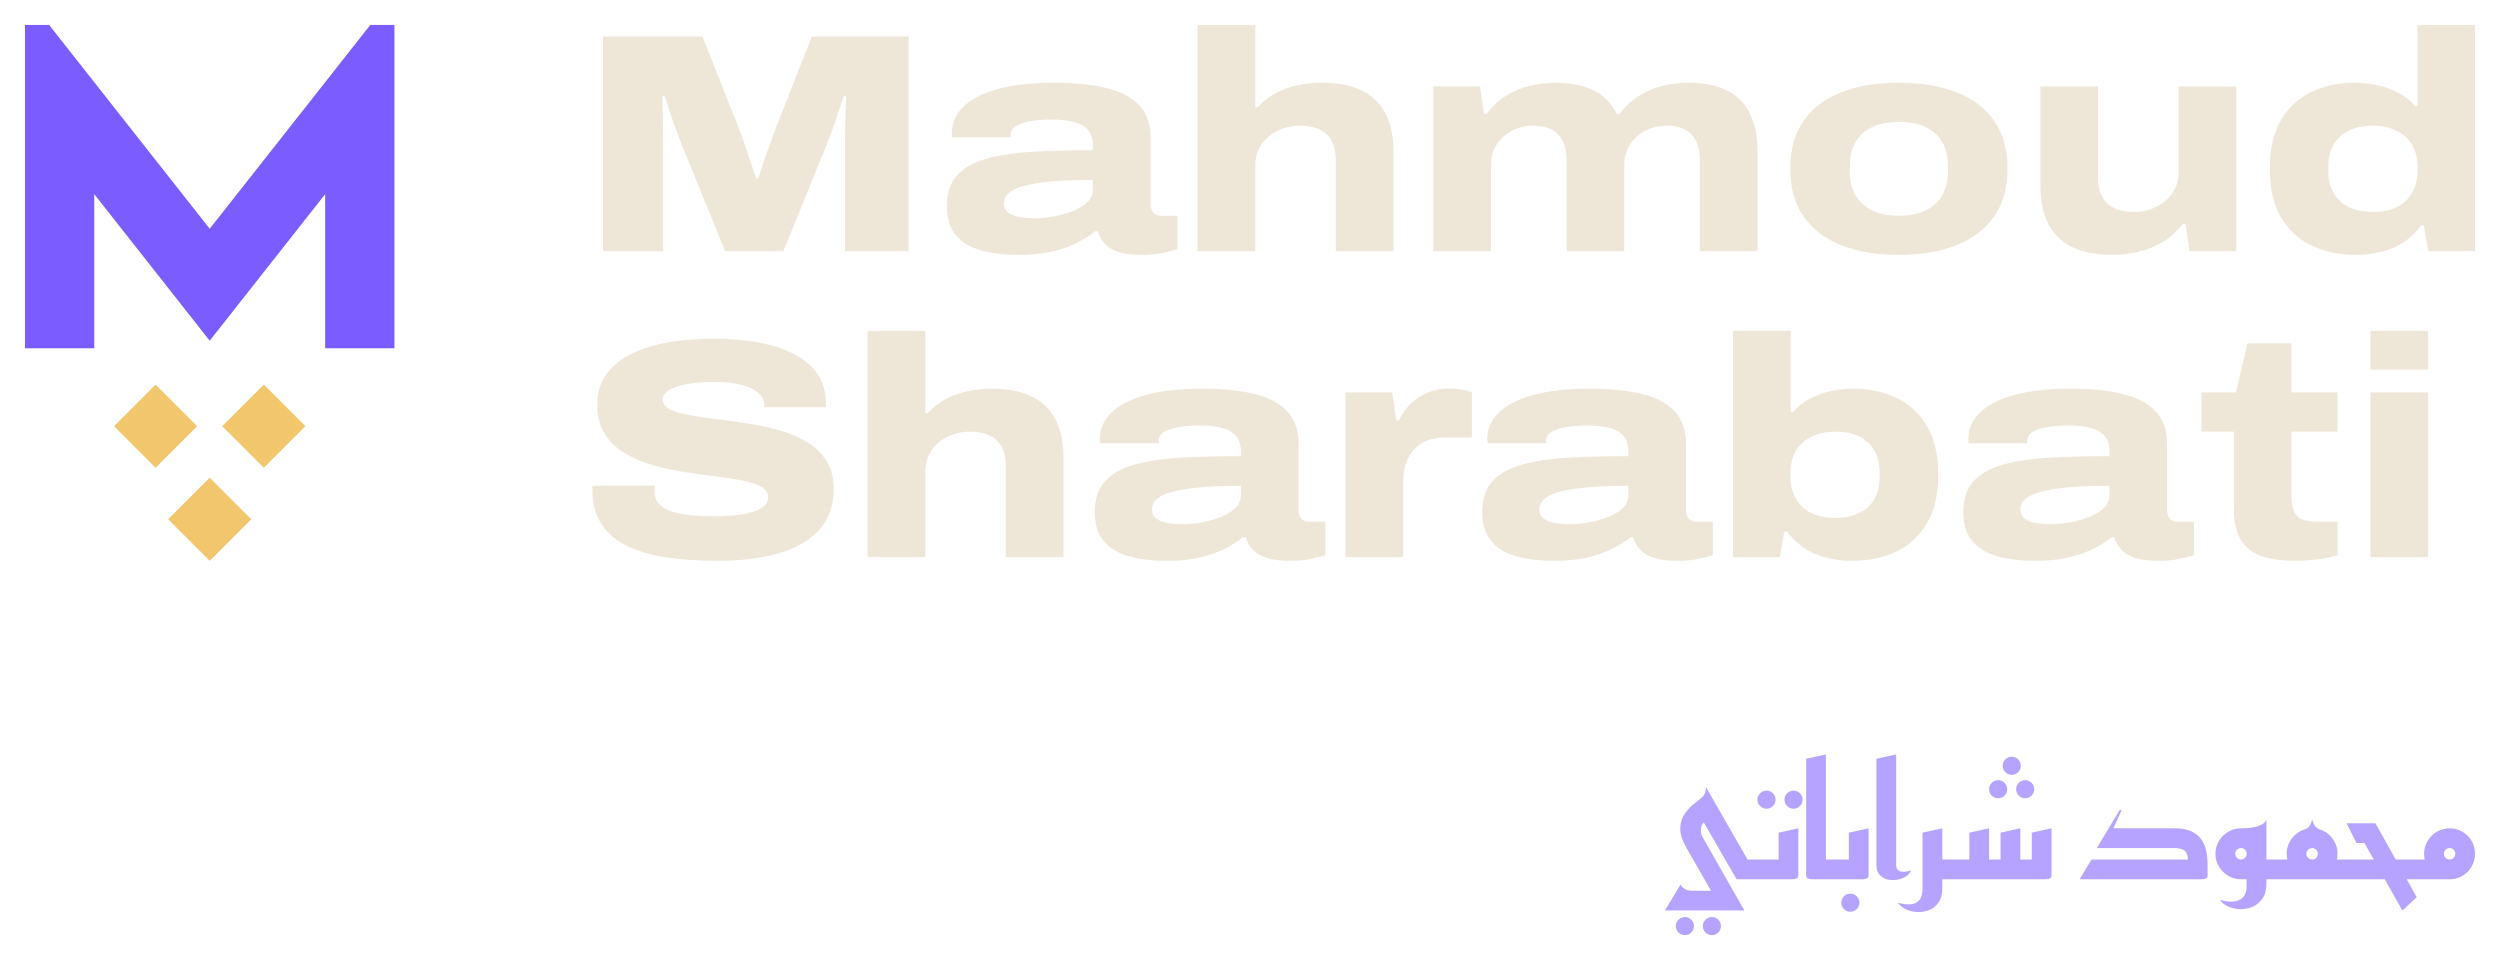
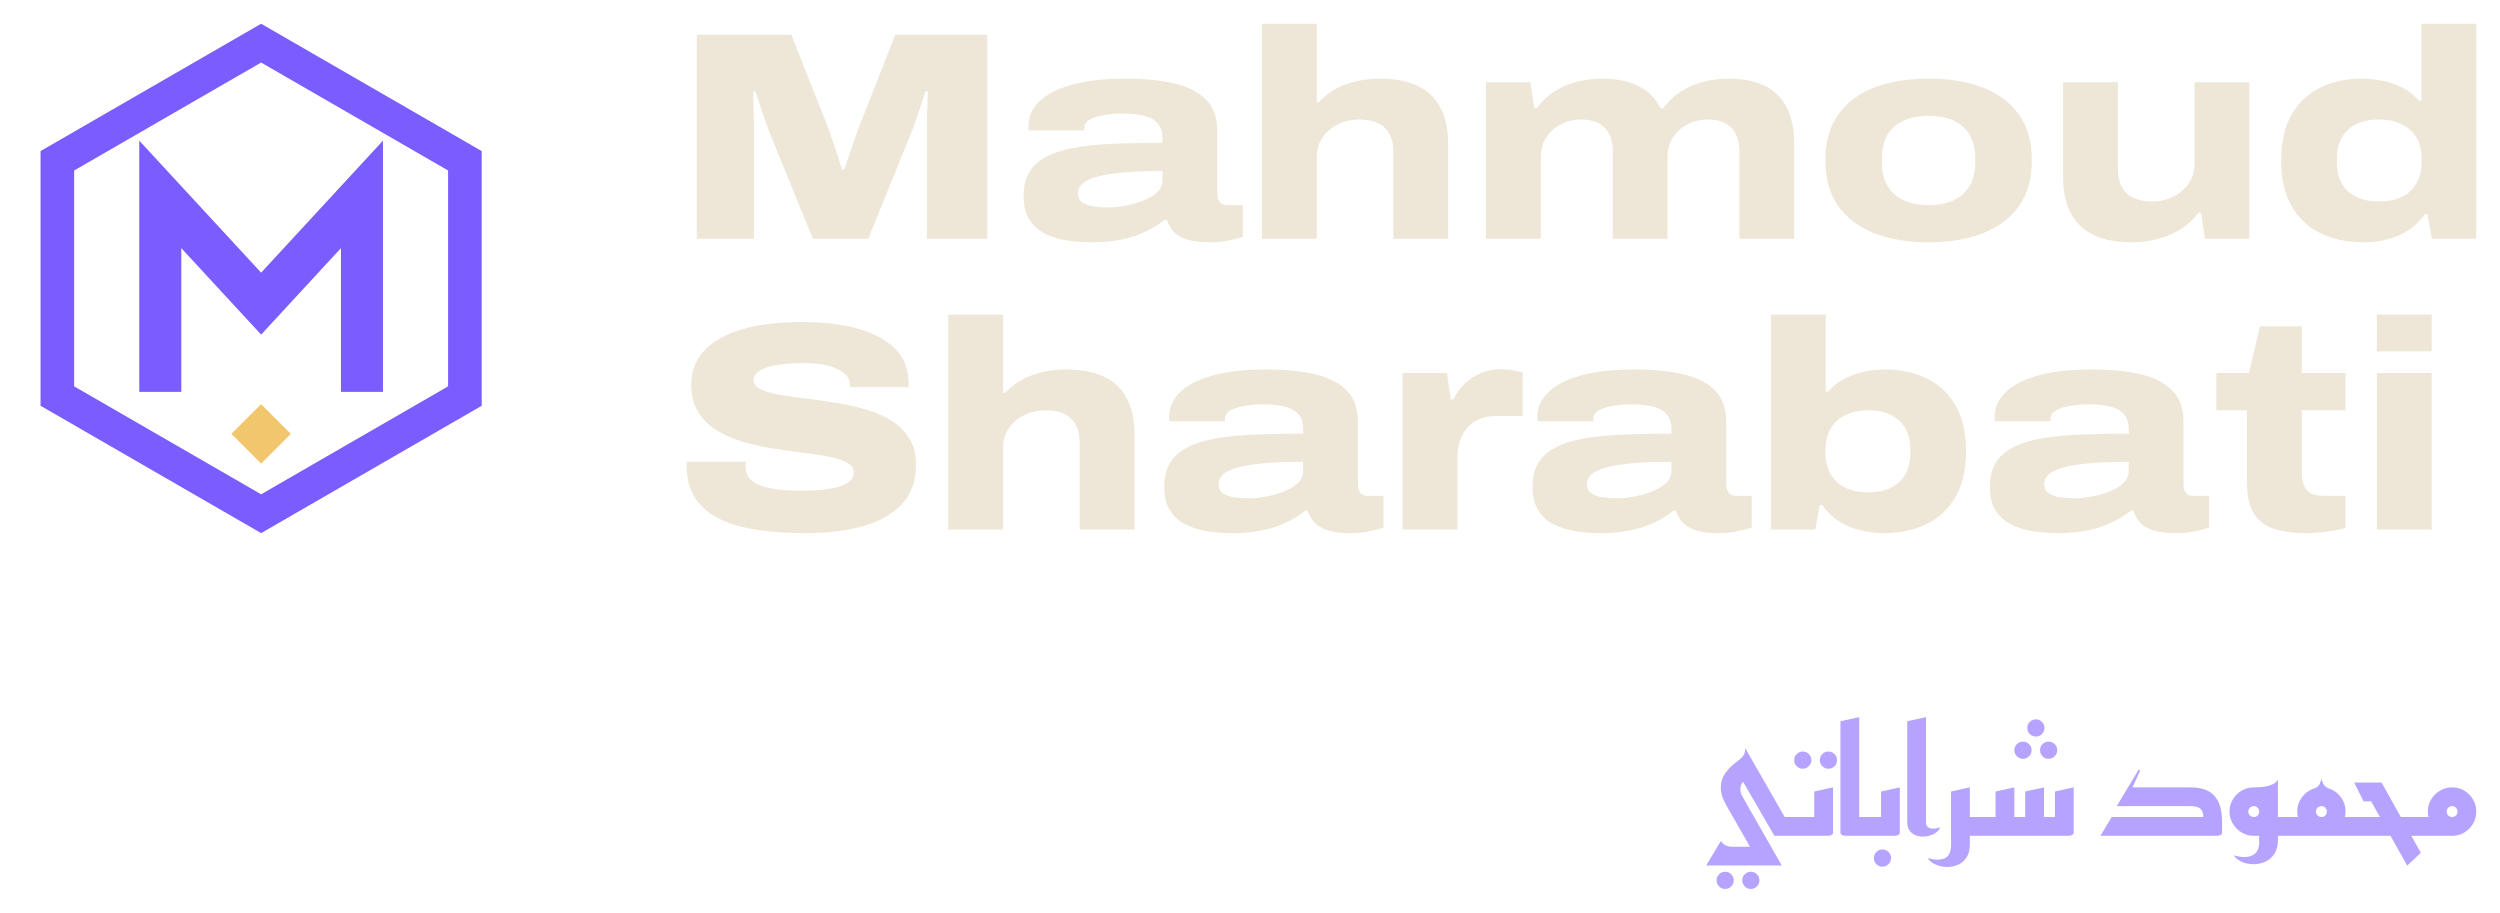
- <svg xmlns="http://www.w3.org/2000/svg" viewBox="-8.00 -80.45 800.80 307.55" role="img">
-   <g transform="translate(0.00 -61.36) scale(0.9246)">
-     <polygon points="0.00,100.00 0.00,-12.00 8.37,-12.00 64.00,58.61 119.63,-12.00 128.00,-12.00 128.00,100.00 104.00,100.00 104.00,46.62 64.00,97.39 24.00,46.62 24.00,100.00" fill="#7b5cff" />
-     <polygon points="45.25,112.60 59.65,127.00 45.25,141.40 30.85,127.00" fill="#f2c66d" />
-     <polygon points="82.75,112.60 97.15,127.00 82.75,141.40 68.35,127.00" fill="#f2c66d" />
-     <polygon points="64.00,144.85 78.40,159.25 64.00,173.65 49.60,159.25" fill="#f2c66d" />
+ <svg xmlns="http://www.w3.org/2000/svg" viewBox="-8.00 -80.45 842.44 307.55" role="img">
+   <g transform="translate(-10.62 -77.24) scale(1.4158)">
+     <polygon points="64.00,8.00 112.50,36.00 112.50,92.00 64.00,120.00 15.50,92.00 15.50,36.00" fill="none" stroke="#7b5cff" stroke-width="8" stroke-linejoin="miter" />
+     <polyline points="40,86 40,44 64,70 88,44 88,86" fill="none" stroke="#7b5cff" stroke-width="10" stroke-linecap="square" stroke-linejoin="miter" />
+     <rect x="59" y="96" width="10" height="10" transform="rotate(45 64 101)" fill="#f2c66d" />
  </g>
-   <path transform="translate(176.71 0)" d="M8.45 0V-68.75H40.31L52.1 -38.94Q52.85 -37.07 53.81 -34.28Q54.77 -31.48 55.75 -28.55Q56.73 -25.61 57.46 -23.34H58.16Q58.84 -25.42 59.79 -28.21Q60.75 -30.99 61.76 -33.86Q62.77 -36.73 63.57 -38.85L75.36 -68.75H106.34V0H85.97V-35.48Q85.97 -37.61 86.02 -40.2Q86.07 -42.79 86.17 -45.3Q86.27 -47.82 86.32 -49.64H85.52Q84.91 -47.71 84.03 -45.09Q83.15 -42.47 82.27 -39.91Q81.38 -37.35 80.63 -35.48L66.22 0H47.57L33.11 -35.48Q32.1 -38.13 31.15 -40.82Q30.19 -43.52 29.46 -45.85Q28.72 -48.18 28.22 -49.64H27.42Q27.52 -48.22 27.57 -45.89Q27.62 -43.56 27.67 -40.87Q27.72 -38.18 27.72 -35.48V0ZM141.8 1.2Q136.88 1.2 132.64 0.48Q128.4 -0.25 125.24 -2Q122.08 -3.75 120.33 -6.77Q118.58 -9.8 118.58 -14.46Q118.58 -20.81 121.99 -24.44Q125.41 -28.06 131.7 -29.74Q138 -31.43 146.55 -31.88Q155.1 -32.33 165.37 -32.33V-33.94Q165.37 -36.96 163.85 -38.77Q162.34 -40.58 159.38 -41.37Q156.42 -42.17 151.96 -42.17Q148.76 -42.17 145.8 -41.7Q142.83 -41.24 140.93 -40.18Q139.03 -39.11 139.03 -37.26V-36.49H120.34Q120.24 -36.89 120.22 -37.21Q120.2 -37.53 120.2 -37.97Q120.2 -42.67 123.89 -46.28Q127.59 -49.89 134.89 -51.92Q142.19 -53.95 152.95 -53.95Q162.9 -53.95 169.8 -52.23Q176.69 -50.5 180.26 -46.65Q183.84 -42.81 183.84 -36.32V-15.25Q183.84 -13.51 184.62 -12.43Q185.4 -11.35 187.13 -11.35H192.45V-0.66Q191.01 -0.1 187.93 0.55Q184.85 1.2 181.32 1.2Q176.38 1.2 173.41 0.18Q170.44 -0.84 168.99 -2.57Q167.53 -4.31 166.91 -6.39H166.11Q163.26 -4.07 159.55 -2.33Q155.84 -0.59 151.4 0.3Q146.96 1.2 141.8 1.2ZM146.99 -10.53Q149.27 -10.53 152.35 -11.04Q155.43 -11.55 158.43 -12.66Q161.43 -13.76 163.4 -15.51Q165.37 -17.27 165.37 -19.8V-22.83Q155.53 -22.83 149.21 -22.02Q142.89 -21.22 139.89 -19.58Q136.89 -17.95 136.89 -15.3Q136.89 -13.26 138.36 -12.24Q139.84 -11.22 142.19 -10.88Q144.53 -10.53 146.99 -10.53ZM198.9 0V-72.45H217.38V-46.11H218.13Q220.88 -49.03 224.21 -50.74Q227.55 -52.45 231.24 -53.2Q234.93 -53.95 238.59 -53.95Q246.26 -53.95 251.37 -51.52Q256.48 -49.08 259.07 -44.17Q261.65 -39.25 261.65 -31.84V0H243.17V-29.28Q243.17 -31.97 242.41 -34.05Q241.65 -36.13 240.2 -37.47Q238.75 -38.82 236.63 -39.5Q234.5 -40.18 231.72 -40.18Q227.76 -40.18 224.5 -38.57Q221.25 -36.96 219.31 -34.11Q217.38 -31.27 217.38 -27.51V0ZM274.4 0V-52.75H289.36L290.63 -43.97H291.53Q294.22 -47.65 297.77 -49.83Q301.31 -52 305.36 -52.98Q309.41 -53.95 313.38 -53.95Q320.83 -53.95 325.79 -51.48Q330.74 -49 333.16 -43.97H334.11Q336.85 -47.65 340.42 -49.83Q343.99 -52 348.04 -52.98Q352.09 -53.95 356.1 -53.95Q363.48 -53.95 368.39 -51.52Q373.3 -49.08 375.78 -44.17Q378.26 -39.25 378.26 -31.84V0H359.79V-29.28Q359.79 -31.97 359.08 -34.05Q358.37 -36.13 357.02 -37.47Q355.67 -38.82 353.67 -39.5Q351.67 -40.18 349.14 -40.18Q345.43 -40.18 342.33 -38.57Q339.22 -36.96 337.39 -34.11Q335.55 -31.27 335.55 -27.51V0H317.12V-29.28Q317.12 -31.97 316.41 -34.05Q315.7 -36.13 314.35 -37.47Q313 -38.82 311 -39.5Q309 -40.18 306.42 -40.18Q302.71 -40.18 299.61 -38.57Q296.51 -36.96 294.69 -34.11Q292.88 -31.27 292.88 -27.51V0ZM423.54 1.2Q413 1.2 405.18 -1.87Q397.36 -4.95 393.05 -11.07Q388.74 -17.19 388.74 -26.4Q388.74 -35.65 393.05 -41.78Q397.36 -47.91 405.18 -50.93Q413 -53.95 423.54 -53.95Q434.07 -53.95 441.89 -50.93Q449.71 -47.91 454.03 -41.78Q458.34 -35.65 458.34 -26.4Q458.34 -17.19 454.03 -11.07Q449.71 -4.95 441.89 -1.87Q434.07 1.2 423.54 1.2ZM423.54 -11.35Q428.76 -11.35 432.27 -13.12Q435.77 -14.88 437.51 -18.05Q439.26 -21.22 439.26 -25.4V-27.4Q439.26 -31.62 437.51 -34.77Q435.77 -37.92 432.27 -39.66Q428.76 -41.41 423.54 -41.41Q418.32 -41.41 414.81 -39.66Q411.31 -37.92 409.56 -34.77Q407.82 -31.62 407.82 -27.4V-25.4Q407.82 -21.22 409.56 -18.05Q411.31 -14.88 414.81 -13.12Q418.32 -11.35 423.54 -11.35ZM491.93 1.2Q480.49 1.2 474.68 -4.33Q468.87 -9.85 468.87 -20.92V-52.75H487.34V-23.48Q487.34 -20.78 488.1 -18.71Q488.86 -16.63 490.31 -15.28Q491.76 -13.94 493.91 -13.26Q496.06 -12.57 498.79 -12.57Q502.76 -12.57 506.01 -14.18Q509.26 -15.79 511.2 -18.67Q513.14 -21.54 513.14 -25.24V-52.75H531.61V0H516.65L515.38 -8.78H514.48Q511.73 -5.1 508.04 -2.93Q504.34 -0.75 500.22 0.22Q496.09 1.2 491.93 1.2ZM570.05 1.2Q562.01 1.2 555.77 -1.77Q549.53 -4.75 545.93 -10.87Q542.34 -16.99 542.34 -26.35Q542.34 -35.81 545.91 -41.91Q549.48 -48.01 555.63 -50.98Q561.78 -53.95 569.63 -53.95Q573.13 -53.95 576.71 -53.19Q580.29 -52.43 583.45 -50.78Q586.6 -49.14 588.8 -46.54H589.61V-72.45H608.08V0H593.13L591.65 -8.25H590.8Q586.88 -2.99 581.5 -0.9Q576.12 1.2 570.05 1.2ZM575.39 -12.57Q580.16 -12.57 583.34 -14.27Q586.53 -15.96 588.12 -19Q589.71 -22.04 589.71 -26.01V-26.7Q589.71 -29.74 588.81 -32.2Q587.9 -34.67 586.08 -36.43Q584.26 -38.19 581.57 -39.18Q578.88 -40.18 575.3 -40.18Q570.63 -40.18 567.47 -38.52Q564.31 -36.85 562.71 -33.96Q561.11 -31.08 561.11 -27.21V-25.55Q561.11 -21.68 562.73 -18.74Q564.35 -15.8 567.51 -14.19Q570.67 -12.57 575.39 -12.57ZM45.16 99.2Q36.76 99.2 29.47 98.2Q22.18 97.19 16.7 94.69Q11.22 92.18 8.13 87.7Q5.03 83.22 5.03 76.32Q5.03 76.12 5.03 75.79Q5.03 75.47 5.13 75.16H25.08Q24.98 75.56 24.95 76Q24.93 76.44 24.93 76.92Q24.93 79.97 27.25 81.73Q29.57 83.49 33.81 84.2Q38.05 84.91 43.66 84.91Q46.02 84.91 48.48 84.77Q50.94 84.62 53.23 84.26Q55.52 83.9 57.35 83.21Q59.17 82.53 60.26 81.45Q61.35 80.37 61.35 78.85Q61.35 76.68 59.05 75.43Q56.75 74.18 52.84 73.42Q48.92 72.67 44.05 72.08Q39.19 71.48 33.98 70.66Q28.76 69.84 23.9 68.39Q19.03 66.94 15.11 64.53Q11.2 62.12 8.9 58.34Q6.6 54.55 6.6 49.09Q6.6 43.63 9.37 39.66Q12.13 35.69 17.12 33.11Q22.11 30.54 28.9 29.29Q35.7 28.05 43.71 28.05Q51.87 28.05 58.52 29.31Q65.16 30.57 69.93 33.12Q74.7 35.67 77.27 39.53Q79.83 43.4 79.83 48.61V49.99H60.09V49.18Q60.09 47.09 58.29 45.47Q56.48 43.85 53.04 42.88Q49.59 41.9 44.66 41.9Q38.77 41.9 34.97 42.64Q31.18 43.38 29.38 44.66Q27.58 45.93 27.58 47.45Q27.58 49.48 29.87 50.67Q32.17 51.85 36.09 52.53Q40 53.22 44.87 53.81Q49.73 54.4 54.95 55.22Q60.16 56.04 65.02 57.41Q69.89 58.79 73.81 61.16Q77.73 63.54 80.02 67.17Q82.32 70.8 82.32 76.11Q82.32 84.38 77.53 89.48Q72.74 94.57 64.35 96.89Q55.96 99.2 45.16 99.2ZM93.2 98V25.55H111.68V51.89H112.43Q115.18 48.97 118.51 47.26Q121.85 45.55 125.54 44.8Q129.23 44.05 132.89 44.05Q140.56 44.05 145.67 46.48Q150.78 48.92 153.37 53.83Q155.95 58.75 155.95 66.16V98H137.47V68.72Q137.47 66.03 136.71 63.95Q135.95 61.87 134.5 60.53Q133.05 59.18 130.93 58.5Q128.8 57.82 126.02 57.82Q122.06 57.82 118.8 59.43Q115.55 61.04 113.61 63.89Q111.68 66.73 111.68 70.49V98ZM189.2 99.2Q184.28 99.2 180.04 98.48Q175.8 97.75 172.64 96Q169.48 94.25 167.73 91.23Q165.98 88.2 165.98 83.54Q165.98 77.19 169.39 73.56Q172.81 69.94 179.1 68.26Q185.4 66.57 193.95 66.12Q202.5 65.67 212.77 65.67V64.06Q212.77 61.04 211.25 59.23Q209.74 57.42 206.78 56.63Q203.82 55.83 199.36 55.83Q196.16 55.83 193.2 56.3Q190.23 56.76 188.33 57.82Q186.43 58.89 186.43 60.74V61.51H167.74Q167.64 61.11 167.62 60.79Q167.6 60.47 167.6 60.03Q167.6 55.33 171.29 51.72Q174.99 48.11 182.29 46.08Q189.59 44.05 200.35 44.05Q210.3 44.05 217.2 45.77Q224.09 47.5 227.66 51.35Q231.24 55.19 231.24 61.68V82.75Q231.24 84.49 232.02 85.57Q232.8 86.65 234.53 86.65H239.85V97.34Q238.41 97.9 235.33 98.55Q232.25 99.2 228.72 99.2Q223.78 99.2 220.81 98.18Q217.84 97.16 216.39 95.43Q214.93 93.69 214.31 91.61H213.51Q210.66 93.93 206.95 95.67Q203.24 97.41 198.8 98.3Q194.36 99.2 189.2 99.2ZM194.39 87.47Q196.67 87.47 199.75 86.96Q202.83 86.45 205.83 85.34Q208.83 84.24 210.8 82.49Q212.77 80.73 212.77 78.2V75.17Q202.93 75.17 196.61 75.98Q190.29 76.78 187.29 78.42Q184.29 80.05 184.29 82.7Q184.29 84.74 185.76 85.76Q187.24 86.78 189.59 87.12Q191.93 87.47 194.39 87.47ZM246.3 98V45.25H261.26L262.53 54.17H263.39Q264.92 50.98 267.35 48.69Q269.77 46.4 272.9 45.2Q276.02 43.99 279.53 43.99Q281.55 43.99 283.35 44.27Q285.16 44.55 286.77 45.15V59.7H278.03Q274.51 59.7 272.01 60.83Q269.5 61.97 267.91 63.91Q266.32 65.86 265.55 68.34Q264.78 70.82 264.78 73.61V98ZM313.3 99.2Q308.38 99.2 304.14 98.48Q299.9 97.75 296.74 96Q293.58 94.25 291.83 91.23Q290.08 88.2 290.08 83.54Q290.08 77.19 293.49 73.56Q296.91 69.94 303.2 68.26Q309.5 66.57 318.05 66.12Q326.6 65.67 336.87 65.67V64.06Q336.87 61.04 335.35 59.23Q333.84 57.42 330.88 56.63Q327.92 55.83 323.46 55.83Q320.26 55.83 317.3 56.3Q314.33 56.76 312.43 57.82Q310.53 58.89 310.53 60.74V61.51H291.84Q291.74 61.11 291.72 60.79Q291.7 60.47 291.7 60.03Q291.7 55.33 295.39 51.72Q299.09 48.11 306.39 46.08Q313.69 44.05 324.45 44.05Q334.4 44.05 341.3 45.77Q348.19 47.5 351.76 51.35Q355.34 55.19 355.34 61.68V82.75Q355.34 84.49 356.12 85.57Q356.9 86.65 358.63 86.65H363.95V97.34Q362.51 97.9 359.43 98.55Q356.35 99.2 352.82 99.2Q347.88 99.2 344.91 98.18Q341.94 97.16 340.49 95.43Q339.03 93.69 338.41 91.61H337.61Q334.76 93.93 331.05 95.67Q327.34 97.41 322.9 98.3Q318.46 99.2 313.3 99.2ZM318.49 87.47Q320.77 87.47 323.85 86.96Q326.93 86.45 329.93 85.34Q332.93 84.24 334.9 82.49Q336.87 80.73 336.87 78.2V75.17Q327.03 75.17 320.71 75.98Q314.39 76.78 311.39 78.42Q308.39 80.05 308.39 82.7Q308.39 84.74 309.86 85.76Q311.34 86.78 313.69 87.12Q316.03 87.47 318.49 87.47ZM408.44 99.2Q402.37 99.2 396.99 97.1Q391.6 95.01 387.69 89.75H386.83L385.36 98H370.4V25.55H388.88V51.46H389.68Q391.94 48.86 395.09 47.22Q398.25 45.57 401.83 44.81Q405.41 44.05 408.85 44.05Q416.71 44.05 422.86 47.02Q429 49.99 432.58 56.09Q436.15 62.19 436.15 71.65Q436.15 81.01 432.55 87.13Q428.96 93.25 422.72 96.23Q416.48 99.2 408.44 99.2ZM403.09 85.43Q407.81 85.43 411 83.81Q414.18 82.2 415.78 79.26Q417.37 76.32 417.37 72.45V70.79Q417.37 66.92 415.78 64.04Q414.18 61.15 411.04 59.48Q407.9 57.82 403.18 57.82Q399.61 57.82 396.92 58.82Q394.23 59.81 392.41 61.57Q390.59 63.33 389.68 65.8Q388.78 68.26 388.78 71.3V71.99Q388.78 75.96 390.37 79Q391.96 82.04 395.17 83.73Q398.37 85.43 403.09 85.43ZM467.4 99.2Q462.48 99.2 458.24 98.48Q454 97.75 450.84 96Q447.68 94.25 445.93 91.23Q444.18 88.2 444.18 83.54Q444.18 77.19 447.59 73.56Q451.01 69.94 457.3 68.26Q463.6 66.57 472.15 66.12Q480.7 65.67 490.97 65.67V64.06Q490.97 61.04 489.45 59.23Q487.94 57.42 484.98 56.63Q482.02 55.83 477.56 55.83Q474.36 55.83 471.4 56.3Q468.43 56.76 466.53 57.82Q464.63 58.89 464.63 60.74V61.51H445.94Q445.84 61.11 445.82 60.79Q445.8 60.47 445.8 60.03Q445.8 55.33 449.49 51.72Q453.19 48.11 460.49 46.08Q467.79 44.05 478.55 44.05Q488.5 44.05 495.4 45.77Q502.29 47.5 505.86 51.35Q509.44 55.19 509.44 61.68V82.75Q509.44 84.49 510.22 85.57Q511 86.65 512.73 86.65H518.05V97.34Q516.61 97.9 513.53 98.55Q510.45 99.2 506.92 99.2Q501.98 99.2 499.01 98.18Q496.04 97.16 494.59 95.43Q493.13 93.69 492.51 91.61H491.71Q488.86 93.93 485.15 95.67Q481.44 97.41 477 98.3Q472.56 99.2 467.4 99.2ZM472.59 87.47Q474.87 87.47 477.95 86.96Q481.03 86.45 484.03 85.34Q487.03 84.24 489 82.49Q490.97 80.73 490.97 78.2V75.17Q481.13 75.17 474.81 75.98Q468.49 76.78 465.49 78.42Q462.49 80.05 462.49 82.7Q462.49 84.74 463.96 85.76Q465.44 86.78 467.79 87.12Q470.13 87.47 472.59 87.47ZM550.88 99.2Q544.32 99.2 539.85 97.71Q535.38 96.22 533.11 92.52Q530.83 88.83 530.83 82.22V57.79H520.52V45.25H531.51L535.18 29.52H549.31V45.25H564.04V57.79H549.31V78.83Q549.31 82.63 550.9 84.64Q552.5 86.65 557.47 86.65H564.04V97.39Q562.64 97.89 560.19 98.32Q557.75 98.75 555.22 98.97Q552.69 99.2 550.88 99.2ZM574.6 37.95V25.55H593.08V37.95ZM574.6 98V45.25H593.08V98Z" fill="#eee7d8" />
-   <path transform="translate(524.05 201.20)" d="M16.3 17.9Q15.1 17.9 14.25 17.05Q13.4 16.2 13.4 15Q13.4 13.8 14.25 12.95Q15.1 12.1 16.3 12.1Q17.5 12.1 18.35 12.95Q19.2 13.8 19.2 15Q19.2 16.2 18.35 17.05Q17.5 17.9 16.3 17.9ZM7.65 17.9Q6.45 17.9 5.6 17.05Q4.75 16.2 4.75 15Q4.75 13.8 5.6 12.95Q6.45 12.1 7.65 12.1Q8.85 12.1 9.7 12.95Q10.55 13.8 10.55 15Q10.55 16.2 9.7 17.05Q8.85 17.9 7.65 17.9ZM19.65 10 8.1 -10.15Q6.08 -13.7 6.17 -16.4Q6.25 -19.1 7.7 -21.12Q9.15 -23.15 11.15 -24.65Q12.7 -25.8 13.55 -26.7Q14.4 -27.6 14.4 -29.55L31.35 0H24.23L13.72 -18.17Q12.9 -17.47 12.78 -16.07Q12.65 -14.68 13.45 -13.27L26.72 10ZM26.87 0V-6.33H35V0ZM1.25 10 6.25 1.67Q6.75 2.67 7.75 3.17Q8.75 3.67 9.65 3.67H18.27L21.27 10ZM42.45 -22.6Q41.25 -22.6 40.4 -23.45Q39.55 -24.3 39.55 -25.5Q39.55 -26.7 40.4 -27.55Q41.25 -28.4 42.45 -28.4Q43.65 -28.4 44.5 -27.55Q45.35 -26.7 45.35 -25.5Q45.35 -24.3 44.5 -23.45Q43.65 -22.6 42.45 -22.6ZM33.8 -22.6Q32.6 -22.6 31.75 -23.45Q30.9 -24.3 30.9 -25.5Q30.9 -26.7 31.75 -27.55Q32.6 -28.4 33.8 -28.4Q35 -28.4 35.85 -27.55Q36.7 -26.7 36.7 -25.5Q36.7 -24.3 35.85 -23.45Q35 -22.6 33.8 -22.6ZM33 0V-6.33H37.67V-14.93L44 -16.33V-1.15Q44 -0.55 43.5 -0.3Q43 -0.05 42.5 -0.03Q42 0 42 0ZM48.5 0Q48.5 0 48 -0.03Q47.5 -0.05 47 -0.3Q46.5 -0.55 46.5 -1.15V-38.6L52.83 -40V-6.33H57.5V0ZM60.65 10.4Q59.45 10.4 58.6 9.55Q57.75 8.7 57.75 7.5Q57.75 6.3 58.6 5.45Q59.45 4.6 60.65 4.6Q61.85 4.6 62.7 5.45Q63.55 6.3 63.55 7.5Q63.55 8.7 62.7 9.55Q61.85 10.4 60.65 10.4ZM55.5 0V-6.33H60.17V-14.93L66.5 -16.33V-1.15Q66.5 -0.55 66 -0.3Q65.5 -0.05 65 -0.03Q64.5 0 64.5 0ZM80.08 -2.9Q79.78 -1.8 78.58 -0.99Q77.37 -0.18 75.74 0.12Q74.12 0.42 72.59 0.07Q71.07 -0.28 70.03 -1.43Q69 -2.57 69 -4.67V-38.6L75.33 -40V-4.67Q75.33 -3.53 75.88 -3.03Q76.43 -2.52 77.23 -2.43Q78.03 -2.33 78.83 -2.52Q79.63 -2.7 80.08 -2.9ZM88.8 0V-6.33H96.1V0ZM75.85 7.5Q78.27 8.15 79.83 8.02Q81.38 7.88 82.25 7.18Q83.12 6.48 83.44 5.42Q83.77 4.35 83.77 3.17V-14.93L90.1 -16.33V3Q90.1 5.65 88.98 7.33Q87.85 9 86.05 9.78Q84.25 10.55 82.28 10.5Q80.3 10.45 78.58 9.68Q76.85 8.9 75.85 7.5ZM112.35 -33.45Q111.15 -33.45 110.3 -34.3Q109.45 -35.15 109.45 -36.35Q109.45 -37.55 110.3 -38.4Q111.15 -39.25 112.35 -39.25Q113.55 -39.25 114.4 -38.4Q115.25 -37.55 115.25 -36.35Q115.25 -35.15 114.4 -34.3Q113.55 -33.45 112.35 -33.45ZM116.65 -25.95Q115.45 -25.95 114.6 -26.8Q113.75 -27.65 113.75 -28.85Q113.75 -30.05 114.6 -30.9Q115.45 -31.75 116.65 -31.75Q117.85 -31.75 118.7 -30.9Q119.55 -30.05 119.55 -28.85Q119.55 -27.65 118.7 -26.8Q117.85 -25.95 116.65 -25.95ZM108 -25.95Q106.8 -25.95 105.95 -26.8Q105.1 -27.65 105.1 -28.85Q105.1 -30.05 105.95 -30.9Q106.8 -31.75 108 -31.75Q109.2 -31.75 110.05 -30.9Q110.9 -30.05 110.9 -28.85Q110.9 -27.65 110.05 -26.8Q109.2 -25.95 108 -25.95ZM94.1 0V-6.33H98.77V-14.93L105.1 -16.33V-6.33H108.77V-14.93L115.1 -16.33V-6.33H118.77V-14.93L125.1 -16.33V-1.15Q125.1 -0.55 124.6 -0.3Q124.1 -0.05 123.6 -0.03Q123.1 0 123.1 0ZM134.1 0 137.9 -6.33H168.77Q168.82 -7.93 167.94 -8.97Q167.07 -10 164.27 -10H139.6L147 -22.33L147.5 -21.98L144.9 -16.33H164.27Q167.77 -16.33 169.89 -15.35Q172.02 -14.37 173.12 -12.72Q174.23 -11.07 174.65 -9.07Q175.07 -7.07 175.08 -5.01Q175.1 -2.95 175.1 -1.15Q175.1 -0.55 174.6 -0.3Q174.1 -0.05 173.6 -0.03Q173.1 0 173.1 0ZM185.67 0 187.5 -6.33H197.35V0ZM179 6.6Q181.85 7.35 183.58 7.1Q185.3 6.85 186.17 6.02Q187.03 5.18 187.31 4.22Q187.58 3.25 187.58 2.6V-6.4L193.92 -8.17V1.43Q193.92 4.29 192.71 6.09Q191.5 7.9 189.62 8.74Q187.73 9.58 185.66 9.57Q183.58 9.55 181.79 8.78Q180 8 179 6.6ZM193.92 -8.17 185.8 -16.33Q186.45 -16.33 187.6 -16.38Q188.75 -16.43 190.01 -16.68Q191.27 -16.92 192.34 -17.47Q193.42 -18.02 193.92 -18.97ZM185.81 0Q183.57 0 181.71 -1.1Q179.85 -2.2 178.73 -4.07Q177.6 -5.94 177.6 -8.16Q177.6 -10.43 178.73 -12.29Q179.85 -14.15 181.72 -15.24Q183.58 -16.33 185.82 -16.33Q188.05 -16.33 189.88 -15.23Q191.72 -14.13 192.82 -12.29Q193.92 -10.44 193.92 -8.17Q193.92 -5.92 192.82 -4.06Q191.72 -2.2 189.88 -1.1Q188.05 0 185.81 0ZM185.8 -6.33Q186.58 -6.33 187.09 -6.87Q187.6 -7.4 187.6 -8.17Q187.6 -8.94 187.09 -9.47Q186.58 -10 185.8 -10Q185.02 -10 184.47 -9.47Q183.93 -8.94 183.93 -8.17Q183.93 -7.4 184.47 -6.87Q185.02 -6.33 185.8 -6.33ZM195.35 0V-6.33H205.35L208.6 0ZM208.6 0 211.85 -6.33H221.85V0ZM208.61 0Q206.37 0 204.51 -1.1Q202.65 -2.2 201.53 -4.06Q200.42 -5.92 200.42 -8.17Q200.42 -10.88 202.07 -13.06Q203.72 -15.23 206.25 -16Q207 -16.22 207.54 -16.81Q208.08 -17.4 208.57 -19.13Q209.13 -17.37 209.71 -16.81Q210.28 -16.25 211.05 -15.95Q213.52 -15.19 215.11 -13.03Q216.7 -10.88 216.7 -8.15Q216.7 -5.92 215.6 -4.06Q214.5 -2.2 212.68 -1.1Q210.85 0 208.61 0ZM208.6 -6.33Q209.38 -6.33 209.89 -6.87Q210.4 -7.4 210.4 -8.17Q210.4 -8.94 209.89 -9.47Q209.38 -10 208.6 -10Q207.82 -10 207.27 -9.47Q206.73 -8.94 206.73 -8.17Q206.73 -7.4 207.27 -6.87Q207.82 -6.33 208.6 -6.33ZM219.85 0V-6.33H242.08V0ZM237.48 10.03 225.32 -11.62H222.77L219.6 -17.95H228.85L242.07 5.72ZM240.1 0V-6.33H250.1L252.75 0ZM252.64 0Q250.4 0 248.54 -1.1Q246.68 -2.2 245.56 -4.07Q244.43 -5.94 244.43 -8.16Q244.43 -10.43 245.56 -12.29Q246.68 -14.15 248.55 -15.24Q250.42 -16.33 252.65 -16.33Q254.88 -16.33 256.72 -15.23Q258.55 -14.13 259.65 -12.29Q260.75 -10.44 260.75 -8.17Q260.75 -5.92 259.65 -4.06Q258.55 -2.2 256.72 -1.1Q254.88 0 252.64 0ZM252.63 -6.33Q253.42 -6.33 253.93 -6.87Q254.43 -7.4 254.43 -8.17Q254.43 -8.94 253.93 -9.47Q253.42 -10 252.63 -10Q251.85 -10 251.31 -9.47Q250.77 -8.94 250.77 -8.17Q250.77 -7.4 251.31 -6.87Q251.85 -6.33 252.63 -6.33Z" fill="#b6a3ff" />
+   <path transform="translate(218.35 0)" d="M8.45 0V-68.75H40.31L52.1 -38.94Q52.85 -37.07 53.81 -34.28Q54.77 -31.48 55.75 -28.55Q56.73 -25.61 57.46 -23.34H58.16Q58.84 -25.42 59.79 -28.21Q60.75 -30.99 61.76 -33.86Q62.77 -36.73 63.57 -38.85L75.36 -68.75H106.34V0H85.97V-35.48Q85.97 -37.61 86.02 -40.2Q86.07 -42.79 86.17 -45.3Q86.27 -47.82 86.32 -49.64H85.52Q84.91 -47.71 84.03 -45.09Q83.15 -42.47 82.27 -39.91Q81.38 -37.35 80.63 -35.48L66.22 0H47.57L33.11 -35.48Q32.1 -38.13 31.15 -40.82Q30.19 -43.52 29.46 -45.85Q28.72 -48.18 28.22 -49.64H27.42Q27.52 -48.22 27.57 -45.89Q27.62 -43.56 27.67 -40.87Q27.72 -38.18 27.72 -35.48V0ZM141.8 1.2Q136.88 1.2 132.64 0.48Q128.4 -0.25 125.24 -2Q122.08 -3.75 120.33 -6.77Q118.58 -9.8 118.58 -14.46Q118.58 -20.81 121.99 -24.44Q125.41 -28.06 131.7 -29.74Q138 -31.43 146.55 -31.88Q155.1 -32.33 165.37 -32.33V-33.94Q165.37 -36.96 163.85 -38.77Q162.34 -40.58 159.38 -41.37Q156.42 -42.17 151.96 -42.17Q148.76 -42.17 145.8 -41.7Q142.83 -41.24 140.93 -40.18Q139.03 -39.11 139.03 -37.26V-36.49H120.34Q120.24 -36.89 120.22 -37.21Q120.2 -37.53 120.2 -37.97Q120.2 -42.67 123.89 -46.28Q127.59 -49.89 134.89 -51.92Q142.19 -53.95 152.95 -53.95Q162.9 -53.95 169.8 -52.23Q176.69 -50.5 180.26 -46.65Q183.84 -42.81 183.84 -36.32V-15.25Q183.84 -13.51 184.62 -12.43Q185.4 -11.35 187.13 -11.35H192.45V-0.66Q191.01 -0.1 187.93 0.55Q184.85 1.2 181.32 1.2Q176.38 1.2 173.41 0.18Q170.44 -0.84 168.99 -2.57Q167.53 -4.31 166.91 -6.39H166.11Q163.26 -4.07 159.55 -2.33Q155.84 -0.59 151.4 0.3Q146.96 1.2 141.8 1.2ZM146.99 -10.53Q149.27 -10.53 152.35 -11.04Q155.43 -11.55 158.43 -12.66Q161.43 -13.76 163.4 -15.51Q165.37 -17.27 165.37 -19.8V-22.83Q155.53 -22.83 149.21 -22.02Q142.89 -21.22 139.89 -19.58Q136.89 -17.95 136.89 -15.3Q136.89 -13.26 138.36 -12.24Q139.84 -11.22 142.19 -10.88Q144.53 -10.53 146.99 -10.53ZM198.9 0V-72.45H217.38V-46.11H218.13Q220.88 -49.03 224.21 -50.74Q227.55 -52.45 231.24 -53.2Q234.93 -53.95 238.59 -53.95Q246.26 -53.95 251.37 -51.52Q256.48 -49.08 259.07 -44.17Q261.65 -39.25 261.65 -31.84V0H243.17V-29.28Q243.17 -31.97 242.41 -34.05Q241.65 -36.13 240.2 -37.47Q238.75 -38.82 236.63 -39.5Q234.5 -40.18 231.72 -40.18Q227.76 -40.18 224.5 -38.57Q221.25 -36.96 219.31 -34.11Q217.38 -31.27 217.38 -27.51V0ZM274.4 0V-52.75H289.36L290.63 -43.97H291.53Q294.22 -47.65 297.77 -49.83Q301.31 -52 305.36 -52.98Q309.41 -53.95 313.38 -53.95Q320.83 -53.95 325.79 -51.48Q330.74 -49 333.16 -43.97H334.11Q336.85 -47.65 340.42 -49.83Q343.99 -52 348.04 -52.98Q352.09 -53.95 356.1 -53.95Q363.48 -53.95 368.39 -51.52Q373.3 -49.08 375.78 -44.17Q378.26 -39.25 378.26 -31.84V0H359.79V-29.28Q359.79 -31.97 359.08 -34.05Q358.37 -36.13 357.02 -37.47Q355.67 -38.82 353.67 -39.5Q351.67 -40.18 349.14 -40.18Q345.43 -40.18 342.33 -38.57Q339.22 -36.96 337.39 -34.11Q335.55 -31.27 335.55 -27.51V0H317.12V-29.28Q317.12 -31.97 316.41 -34.05Q315.7 -36.13 314.35 -37.47Q313 -38.82 311 -39.5Q309 -40.18 306.42 -40.18Q302.71 -40.18 299.61 -38.57Q296.51 -36.96 294.69 -34.11Q292.88 -31.27 292.88 -27.51V0ZM423.54 1.2Q413 1.2 405.18 -1.87Q397.36 -4.95 393.05 -11.07Q388.74 -17.19 388.74 -26.4Q388.74 -35.65 393.05 -41.78Q397.36 -47.91 405.18 -50.93Q413 -53.95 423.54 -53.95Q434.07 -53.95 441.89 -50.93Q449.71 -47.91 454.03 -41.78Q458.34 -35.65 458.34 -26.4Q458.34 -17.19 454.03 -11.07Q449.71 -4.95 441.89 -1.87Q434.07 1.2 423.54 1.2ZM423.54 -11.35Q428.76 -11.35 432.27 -13.12Q435.77 -14.88 437.51 -18.05Q439.26 -21.22 439.26 -25.4V-27.4Q439.26 -31.62 437.51 -34.77Q435.77 -37.92 432.27 -39.66Q428.76 -41.41 423.54 -41.41Q418.32 -41.41 414.81 -39.66Q411.31 -37.92 409.56 -34.77Q407.82 -31.62 407.82 -27.4V-25.4Q407.82 -21.22 409.56 -18.05Q411.31 -14.88 414.81 -13.12Q418.32 -11.35 423.54 -11.35ZM491.93 1.2Q480.49 1.2 474.68 -4.33Q468.87 -9.85 468.87 -20.92V-52.75H487.34V-23.48Q487.34 -20.78 488.1 -18.71Q488.86 -16.63 490.31 -15.28Q491.76 -13.94 493.91 -13.26Q496.06 -12.57 498.79 -12.57Q502.76 -12.57 506.01 -14.18Q509.26 -15.79 511.2 -18.67Q513.14 -21.54 513.14 -25.24V-52.75H531.61V0H516.65L515.38 -8.78H514.48Q511.73 -5.1 508.04 -2.93Q504.34 -0.75 500.22 0.22Q496.09 1.2 491.93 1.2ZM570.05 1.2Q562.01 1.2 555.77 -1.77Q549.53 -4.75 545.93 -10.87Q542.34 -16.99 542.34 -26.35Q542.34 -35.81 545.91 -41.91Q549.48 -48.01 555.63 -50.98Q561.78 -53.95 569.63 -53.95Q573.13 -53.95 576.71 -53.19Q580.29 -52.43 583.45 -50.78Q586.6 -49.14 588.8 -46.54H589.61V-72.45H608.08V0H593.13L591.65 -8.25H590.8Q586.88 -2.99 581.5 -0.9Q576.12 1.2 570.05 1.2ZM575.39 -12.57Q580.16 -12.57 583.34 -14.27Q586.53 -15.96 588.12 -19Q589.71 -22.04 589.71 -26.01V-26.7Q589.71 -29.74 588.81 -32.2Q587.9 -34.67 586.08 -36.43Q584.26 -38.19 581.57 -39.18Q578.88 -40.18 575.3 -40.18Q570.63 -40.18 567.47 -38.52Q564.31 -36.85 562.71 -33.96Q561.11 -31.08 561.11 -27.21V-25.55Q561.11 -21.68 562.73 -18.74Q564.35 -15.8 567.51 -14.19Q570.67 -12.57 575.39 -12.57ZM45.16 99.2Q36.76 99.2 29.47 98.2Q22.18 97.19 16.7 94.69Q11.22 92.18 8.13 87.7Q5.03 83.22 5.03 76.32Q5.03 76.12 5.03 75.79Q5.03 75.47 5.13 75.16H25.08Q24.98 75.56 24.95 76Q24.93 76.44 24.93 76.92Q24.93 79.97 27.25 81.73Q29.57 83.49 33.81 84.2Q38.05 84.91 43.66 84.91Q46.02 84.91 48.48 84.77Q50.94 84.62 53.23 84.26Q55.52 83.9 57.35 83.21Q59.17 82.53 60.26 81.45Q61.35 80.37 61.35 78.85Q61.35 76.68 59.05 75.43Q56.75 74.18 52.84 73.42Q48.92 72.67 44.05 72.08Q39.19 71.48 33.98 70.66Q28.76 69.84 23.9 68.39Q19.03 66.94 15.11 64.53Q11.2 62.12 8.9 58.34Q6.6 54.55 6.6 49.09Q6.6 43.63 9.37 39.66Q12.13 35.69 17.12 33.11Q22.11 30.54 28.9 29.29Q35.7 28.05 43.71 28.05Q51.87 28.05 58.52 29.31Q65.16 30.57 69.93 33.12Q74.7 35.67 77.27 39.53Q79.83 43.4 79.83 48.61V49.99H60.09V49.18Q60.09 47.09 58.29 45.47Q56.48 43.85 53.04 42.88Q49.59 41.9 44.66 41.9Q38.77 41.9 34.97 42.64Q31.18 43.38 29.38 44.66Q27.58 45.93 27.58 47.45Q27.58 49.48 29.87 50.67Q32.17 51.85 36.09 52.53Q40 53.22 44.87 53.81Q49.73 54.4 54.95 55.22Q60.16 56.04 65.02 57.41Q69.89 58.79 73.81 61.16Q77.73 63.54 80.02 67.17Q82.32 70.8 82.32 76.11Q82.32 84.38 77.53 89.48Q72.74 94.57 64.35 96.89Q55.96 99.2 45.16 99.2ZM93.2 98V25.55H111.68V51.89H112.43Q115.18 48.97 118.51 47.26Q121.85 45.55 125.54 44.8Q129.23 44.05 132.89 44.05Q140.56 44.05 145.67 46.48Q150.78 48.92 153.37 53.83Q155.95 58.75 155.95 66.16V98H137.47V68.72Q137.47 66.03 136.71 63.95Q135.95 61.87 134.5 60.53Q133.05 59.18 130.93 58.5Q128.8 57.82 126.02 57.82Q122.06 57.82 118.8 59.43Q115.55 61.04 113.61 63.89Q111.68 66.73 111.68 70.49V98ZM189.2 99.2Q184.28 99.2 180.04 98.48Q175.8 97.75 172.64 96Q169.48 94.25 167.73 91.23Q165.98 88.2 165.98 83.54Q165.98 77.19 169.39 73.56Q172.81 69.94 179.1 68.26Q185.4 66.57 193.95 66.12Q202.5 65.67 212.77 65.67V64.06Q212.77 61.04 211.25 59.23Q209.74 57.42 206.78 56.63Q203.82 55.83 199.36 55.83Q196.16 55.83 193.2 56.3Q190.23 56.76 188.33 57.82Q186.43 58.89 186.43 60.74V61.51H167.74Q167.64 61.11 167.62 60.79Q167.6 60.47 167.6 60.03Q167.6 55.33 171.29 51.72Q174.99 48.11 182.29 46.08Q189.59 44.05 200.35 44.05Q210.3 44.05 217.2 45.77Q224.09 47.5 227.66 51.35Q231.24 55.19 231.24 61.68V82.75Q231.24 84.49 232.02 85.57Q232.8 86.65 234.53 86.65H239.85V97.34Q238.41 97.9 235.33 98.55Q232.25 99.2 228.72 99.2Q223.78 99.2 220.81 98.18Q217.84 97.16 216.39 95.43Q214.93 93.69 214.31 91.61H213.51Q210.66 93.93 206.95 95.67Q203.24 97.41 198.8 98.3Q194.36 99.2 189.2 99.2ZM194.39 87.47Q196.67 87.47 199.75 86.96Q202.83 86.45 205.83 85.34Q208.83 84.24 210.8 82.49Q212.77 80.73 212.77 78.2V75.17Q202.93 75.17 196.61 75.98Q190.29 76.78 187.29 78.42Q184.29 80.05 184.29 82.7Q184.29 84.74 185.76 85.76Q187.24 86.78 189.59 87.12Q191.93 87.47 194.39 87.47ZM246.3 98V45.25H261.26L262.53 54.17H263.39Q264.92 50.98 267.35 48.69Q269.77 46.4 272.9 45.2Q276.02 43.99 279.53 43.99Q281.55 43.99 283.35 44.27Q285.16 44.55 286.77 45.15V59.7H278.03Q274.51 59.7 272.01 60.83Q269.5 61.97 267.91 63.91Q266.32 65.86 265.55 68.34Q264.78 70.82 264.78 73.61V98ZM313.3 99.2Q308.38 99.2 304.14 98.48Q299.9 97.75 296.74 96Q293.58 94.25 291.83 91.23Q290.08 88.2 290.08 83.54Q290.08 77.19 293.49 73.56Q296.91 69.94 303.2 68.26Q309.5 66.57 318.05 66.12Q326.6 65.67 336.87 65.67V64.06Q336.87 61.04 335.35 59.23Q333.84 57.42 330.88 56.63Q327.92 55.83 323.46 55.83Q320.26 55.83 317.3 56.3Q314.33 56.76 312.43 57.82Q310.53 58.89 310.53 60.74V61.51H291.84Q291.74 61.11 291.72 60.79Q291.7 60.47 291.7 60.03Q291.7 55.33 295.39 51.72Q299.09 48.11 306.39 46.08Q313.69 44.05 324.45 44.05Q334.4 44.05 341.3 45.77Q348.19 47.5 351.76 51.35Q355.34 55.19 355.34 61.68V82.75Q355.34 84.49 356.12 85.57Q356.9 86.65 358.63 86.65H363.95V97.34Q362.51 97.9 359.43 98.55Q356.35 99.2 352.82 99.2Q347.88 99.2 344.91 98.18Q341.94 97.16 340.49 95.43Q339.03 93.69 338.41 91.61H337.61Q334.76 93.93 331.05 95.67Q327.34 97.41 322.9 98.3Q318.46 99.2 313.3 99.2ZM318.49 87.47Q320.77 87.47 323.85 86.96Q326.93 86.45 329.93 85.34Q332.93 84.24 334.9 82.49Q336.87 80.73 336.87 78.2V75.17Q327.03 75.17 320.71 75.98Q314.39 76.78 311.39 78.42Q308.39 80.05 308.39 82.7Q308.39 84.74 309.86 85.76Q311.34 86.78 313.69 87.12Q316.03 87.47 318.49 87.47ZM408.44 99.2Q402.37 99.2 396.99 97.1Q391.6 95.01 387.69 89.75H386.83L385.36 98H370.4V25.55H388.88V51.46H389.68Q391.94 48.86 395.09 47.22Q398.25 45.57 401.83 44.81Q405.41 44.05 408.85 44.05Q416.71 44.05 422.86 47.02Q429 49.99 432.58 56.09Q436.15 62.19 436.15 71.65Q436.15 81.01 432.55 87.13Q428.96 93.25 422.72 96.23Q416.48 99.2 408.44 99.2ZM403.09 85.43Q407.81 85.43 411 83.81Q414.18 82.2 415.78 79.26Q417.37 76.32 417.37 72.45V70.79Q417.37 66.92 415.78 64.04Q414.18 61.15 411.04 59.48Q407.9 57.82 403.18 57.82Q399.61 57.82 396.92 58.82Q394.23 59.81 392.41 61.57Q390.59 63.33 389.68 65.8Q388.78 68.26 388.78 71.3V71.99Q388.78 75.96 390.37 79Q391.96 82.04 395.17 83.73Q398.37 85.43 403.09 85.43ZM467.4 99.2Q462.48 99.2 458.24 98.48Q454 97.75 450.84 96Q447.68 94.25 445.93 91.23Q444.18 88.2 444.18 83.54Q444.18 77.19 447.59 73.56Q451.01 69.94 457.3 68.26Q463.6 66.57 472.15 66.12Q480.7 65.67 490.97 65.67V64.06Q490.97 61.04 489.45 59.23Q487.94 57.42 484.98 56.63Q482.02 55.83 477.56 55.83Q474.36 55.83 471.4 56.3Q468.43 56.76 466.53 57.82Q464.63 58.89 464.63 60.74V61.51H445.94Q445.84 61.11 445.82 60.79Q445.8 60.47 445.8 60.03Q445.8 55.33 449.49 51.72Q453.19 48.11 460.49 46.08Q467.79 44.05 478.55 44.05Q488.5 44.05 495.4 45.77Q502.29 47.5 505.86 51.35Q509.44 55.19 509.44 61.68V82.75Q509.44 84.49 510.22 85.57Q511 86.65 512.73 86.65H518.05V97.34Q516.61 97.9 513.53 98.55Q510.45 99.2 506.92 99.2Q501.98 99.2 499.01 98.18Q496.04 97.16 494.59 95.43Q493.13 93.69 492.51 91.61H491.71Q488.86 93.93 485.15 95.67Q481.44 97.41 477 98.3Q472.56 99.2 467.4 99.2ZM472.59 87.47Q474.87 87.47 477.95 86.96Q481.03 86.45 484.03 85.34Q487.03 84.24 489 82.49Q490.97 80.73 490.97 78.2V75.17Q481.13 75.17 474.81 75.98Q468.49 76.78 465.49 78.42Q462.49 80.05 462.49 82.7Q462.49 84.74 463.96 85.76Q465.44 86.78 467.79 87.12Q470.13 87.47 472.59 87.47ZM550.88 99.2Q544.32 99.2 539.85 97.71Q535.38 96.22 533.11 92.52Q530.83 88.83 530.83 82.22V57.79H520.52V45.25H531.51L535.18 29.52H549.31V45.25H564.04V57.79H549.31V78.83Q549.31 82.63 550.9 84.64Q552.5 86.65 557.47 86.65H564.04V97.39Q562.64 97.89 560.19 98.32Q557.75 98.75 555.22 98.97Q552.69 99.2 550.88 99.2ZM574.6 37.95V25.55H593.08V37.95ZM574.6 98V45.25H593.08V98Z" fill="#eee7d8" />
+   <path transform="translate(565.69 201.20)" d="M16.3 17.9Q15.1 17.9 14.25 17.05Q13.4 16.2 13.4 15Q13.4 13.8 14.25 12.95Q15.1 12.1 16.3 12.1Q17.5 12.1 18.35 12.95Q19.2 13.8 19.2 15Q19.2 16.2 18.35 17.05Q17.5 17.9 16.3 17.9ZM7.65 17.9Q6.45 17.9 5.6 17.05Q4.75 16.2 4.75 15Q4.75 13.8 5.6 12.95Q6.45 12.1 7.65 12.1Q8.85 12.1 9.7 12.95Q10.55 13.8 10.55 15Q10.55 16.2 9.7 17.05Q8.85 17.9 7.65 17.9ZM19.65 10 8.1 -10.15Q6.08 -13.7 6.17 -16.4Q6.25 -19.1 7.7 -21.12Q9.15 -23.15 11.15 -24.65Q12.7 -25.8 13.55 -26.7Q14.4 -27.6 14.4 -29.55L31.35 0H24.23L13.72 -18.17Q12.9 -17.47 12.78 -16.07Q12.65 -14.68 13.45 -13.27L26.72 10ZM26.87 0V-6.33H35V0ZM1.25 10 6.25 1.67Q6.75 2.67 7.75 3.17Q8.75 3.67 9.65 3.67H18.27L21.27 10ZM42.45 -22.6Q41.25 -22.6 40.4 -23.45Q39.55 -24.3 39.55 -25.5Q39.55 -26.7 40.4 -27.55Q41.25 -28.4 42.45 -28.4Q43.65 -28.4 44.5 -27.55Q45.35 -26.7 45.35 -25.5Q45.35 -24.3 44.5 -23.45Q43.65 -22.6 42.45 -22.6ZM33.8 -22.6Q32.6 -22.6 31.75 -23.45Q30.9 -24.3 30.9 -25.5Q30.9 -26.7 31.75 -27.55Q32.6 -28.4 33.8 -28.4Q35 -28.4 35.85 -27.55Q36.7 -26.7 36.7 -25.5Q36.7 -24.3 35.85 -23.45Q35 -22.6 33.8 -22.6ZM33 0V-6.33H37.67V-14.93L44 -16.33V-1.15Q44 -0.55 43.5 -0.3Q43 -0.05 42.5 -0.03Q42 0 42 0ZM48.5 0Q48.5 0 48 -0.03Q47.5 -0.05 47 -0.3Q46.5 -0.55 46.5 -1.15V-38.6L52.83 -40V-6.33H57.5V0ZM60.65 10.4Q59.45 10.4 58.6 9.55Q57.75 8.7 57.75 7.5Q57.75 6.3 58.6 5.45Q59.45 4.6 60.65 4.6Q61.85 4.6 62.7 5.45Q63.55 6.3 63.55 7.5Q63.55 8.7 62.7 9.55Q61.85 10.4 60.65 10.4ZM55.5 0V-6.33H60.17V-14.93L66.5 -16.33V-1.15Q66.5 -0.55 66 -0.3Q65.5 -0.05 65 -0.03Q64.5 0 64.5 0ZM80.08 -2.9Q79.78 -1.8 78.58 -0.99Q77.37 -0.18 75.74 0.12Q74.12 0.42 72.59 0.07Q71.07 -0.28 70.03 -1.43Q69 -2.57 69 -4.67V-38.6L75.33 -40V-4.67Q75.33 -3.53 75.88 -3.03Q76.43 -2.52 77.23 -2.43Q78.03 -2.33 78.83 -2.52Q79.63 -2.7 80.08 -2.9ZM88.8 0V-6.33H96.1V0ZM75.85 7.5Q78.27 8.15 79.83 8.02Q81.38 7.88 82.25 7.18Q83.12 6.48 83.44 5.42Q83.77 4.35 83.77 3.17V-14.93L90.1 -16.33V3Q90.1 5.65 88.98 7.33Q87.85 9 86.05 9.78Q84.25 10.55 82.28 10.5Q80.3 10.45 78.58 9.68Q76.85 8.9 75.85 7.5ZM112.35 -33.45Q111.15 -33.45 110.3 -34.3Q109.45 -35.15 109.45 -36.35Q109.45 -37.55 110.3 -38.4Q111.15 -39.25 112.35 -39.25Q113.55 -39.25 114.4 -38.4Q115.25 -37.55 115.25 -36.35Q115.25 -35.15 114.4 -34.3Q113.55 -33.45 112.35 -33.45ZM116.65 -25.95Q115.45 -25.95 114.6 -26.8Q113.75 -27.65 113.75 -28.85Q113.75 -30.05 114.6 -30.9Q115.45 -31.75 116.65 -31.75Q117.85 -31.75 118.7 -30.9Q119.55 -30.05 119.55 -28.85Q119.55 -27.65 118.7 -26.8Q117.85 -25.95 116.65 -25.95ZM108 -25.95Q106.8 -25.95 105.95 -26.8Q105.1 -27.65 105.1 -28.85Q105.1 -30.05 105.95 -30.9Q106.8 -31.75 108 -31.75Q109.2 -31.75 110.05 -30.9Q110.9 -30.05 110.9 -28.85Q110.9 -27.65 110.05 -26.8Q109.2 -25.95 108 -25.95ZM94.1 0V-6.33H98.77V-14.93L105.1 -16.33V-6.33H108.77V-14.93L115.1 -16.33V-6.33H118.77V-14.93L125.1 -16.33V-1.15Q125.1 -0.55 124.6 -0.3Q124.1 -0.05 123.6 -0.03Q123.1 0 123.1 0ZM134.1 0 137.9 -6.33H168.77Q168.82 -7.93 167.94 -8.97Q167.07 -10 164.27 -10H139.6L147 -22.33L147.5 -21.98L144.9 -16.33H164.27Q167.77 -16.33 169.89 -15.35Q172.02 -14.37 173.12 -12.72Q174.23 -11.07 174.65 -9.07Q175.07 -7.07 175.08 -5.01Q175.1 -2.95 175.1 -1.15Q175.1 -0.55 174.6 -0.3Q174.1 -0.05 173.6 -0.03Q173.1 0 173.1 0ZM185.67 0 187.5 -6.33H197.35V0ZM179 6.6Q181.85 7.35 183.58 7.1Q185.3 6.85 186.17 6.02Q187.03 5.18 187.31 4.22Q187.58 3.25 187.58 2.6V-6.4L193.92 -8.17V1.43Q193.92 4.29 192.71 6.09Q191.5 7.9 189.62 8.74Q187.73 9.58 185.66 9.57Q183.58 9.55 181.79 8.78Q180 8 179 6.6ZM193.92 -8.17 185.8 -16.33Q186.45 -16.33 187.6 -16.38Q188.75 -16.43 190.01 -16.68Q191.27 -16.92 192.34 -17.47Q193.42 -18.02 193.92 -18.97ZM185.81 0Q183.57 0 181.71 -1.1Q179.85 -2.2 178.73 -4.07Q177.6 -5.94 177.6 -8.16Q177.6 -10.43 178.73 -12.29Q179.85 -14.15 181.72 -15.24Q183.58 -16.33 185.82 -16.33Q188.05 -16.33 189.88 -15.23Q191.72 -14.13 192.82 -12.29Q193.92 -10.44 193.92 -8.17Q193.92 -5.92 192.82 -4.06Q191.72 -2.2 189.88 -1.1Q188.05 0 185.81 0ZM185.8 -6.33Q186.58 -6.33 187.09 -6.87Q187.6 -7.4 187.6 -8.17Q187.6 -8.94 187.09 -9.47Q186.58 -10 185.8 -10Q185.02 -10 184.47 -9.47Q183.93 -8.94 183.93 -8.17Q183.93 -7.4 184.47 -6.87Q185.02 -6.33 185.8 -6.33ZM195.35 0V-6.33H205.35L208.6 0ZM208.6 0 211.85 -6.33H221.85V0ZM208.61 0Q206.37 0 204.51 -1.1Q202.65 -2.2 201.53 -4.06Q200.42 -5.92 200.42 -8.17Q200.42 -10.88 202.07 -13.06Q203.72 -15.23 206.25 -16Q207 -16.22 207.54 -16.81Q208.08 -17.4 208.57 -19.13Q209.13 -17.37 209.71 -16.81Q210.28 -16.25 211.05 -15.95Q213.52 -15.19 215.11 -13.03Q216.7 -10.88 216.7 -8.15Q216.7 -5.92 215.6 -4.06Q214.5 -2.2 212.68 -1.1Q210.85 0 208.61 0ZM208.6 -6.33Q209.38 -6.33 209.89 -6.87Q210.4 -7.4 210.4 -8.17Q210.4 -8.94 209.89 -9.47Q209.38 -10 208.6 -10Q207.82 -10 207.27 -9.47Q206.73 -8.94 206.73 -8.17Q206.73 -7.4 207.27 -6.87Q207.82 -6.33 208.6 -6.33ZM219.85 0V-6.33H242.08V0ZM237.48 10.03 225.32 -11.62H222.77L219.6 -17.95H228.85L242.07 5.72ZM240.1 0V-6.33H250.1L252.75 0ZM252.64 0Q250.4 0 248.54 -1.1Q246.68 -2.2 245.56 -4.07Q244.43 -5.94 244.43 -8.16Q244.43 -10.43 245.56 -12.29Q246.68 -14.15 248.55 -15.24Q250.42 -16.33 252.65 -16.33Q254.88 -16.33 256.72 -15.23Q258.55 -14.13 259.65 -12.29Q260.75 -10.44 260.75 -8.17Q260.75 -5.92 259.65 -4.06Q258.55 -2.2 256.72 -1.1Q254.88 0 252.64 0ZM252.63 -6.33Q253.42 -6.33 253.93 -6.87Q254.43 -7.4 254.43 -8.17Q254.43 -8.94 253.93 -9.47Q253.42 -10 252.63 -10Q251.85 -10 251.31 -9.47Q250.77 -8.94 250.77 -8.17Q250.77 -7.4 251.31 -6.87Q251.85 -6.33 252.63 -6.33Z" fill="#b6a3ff" />
</svg>
